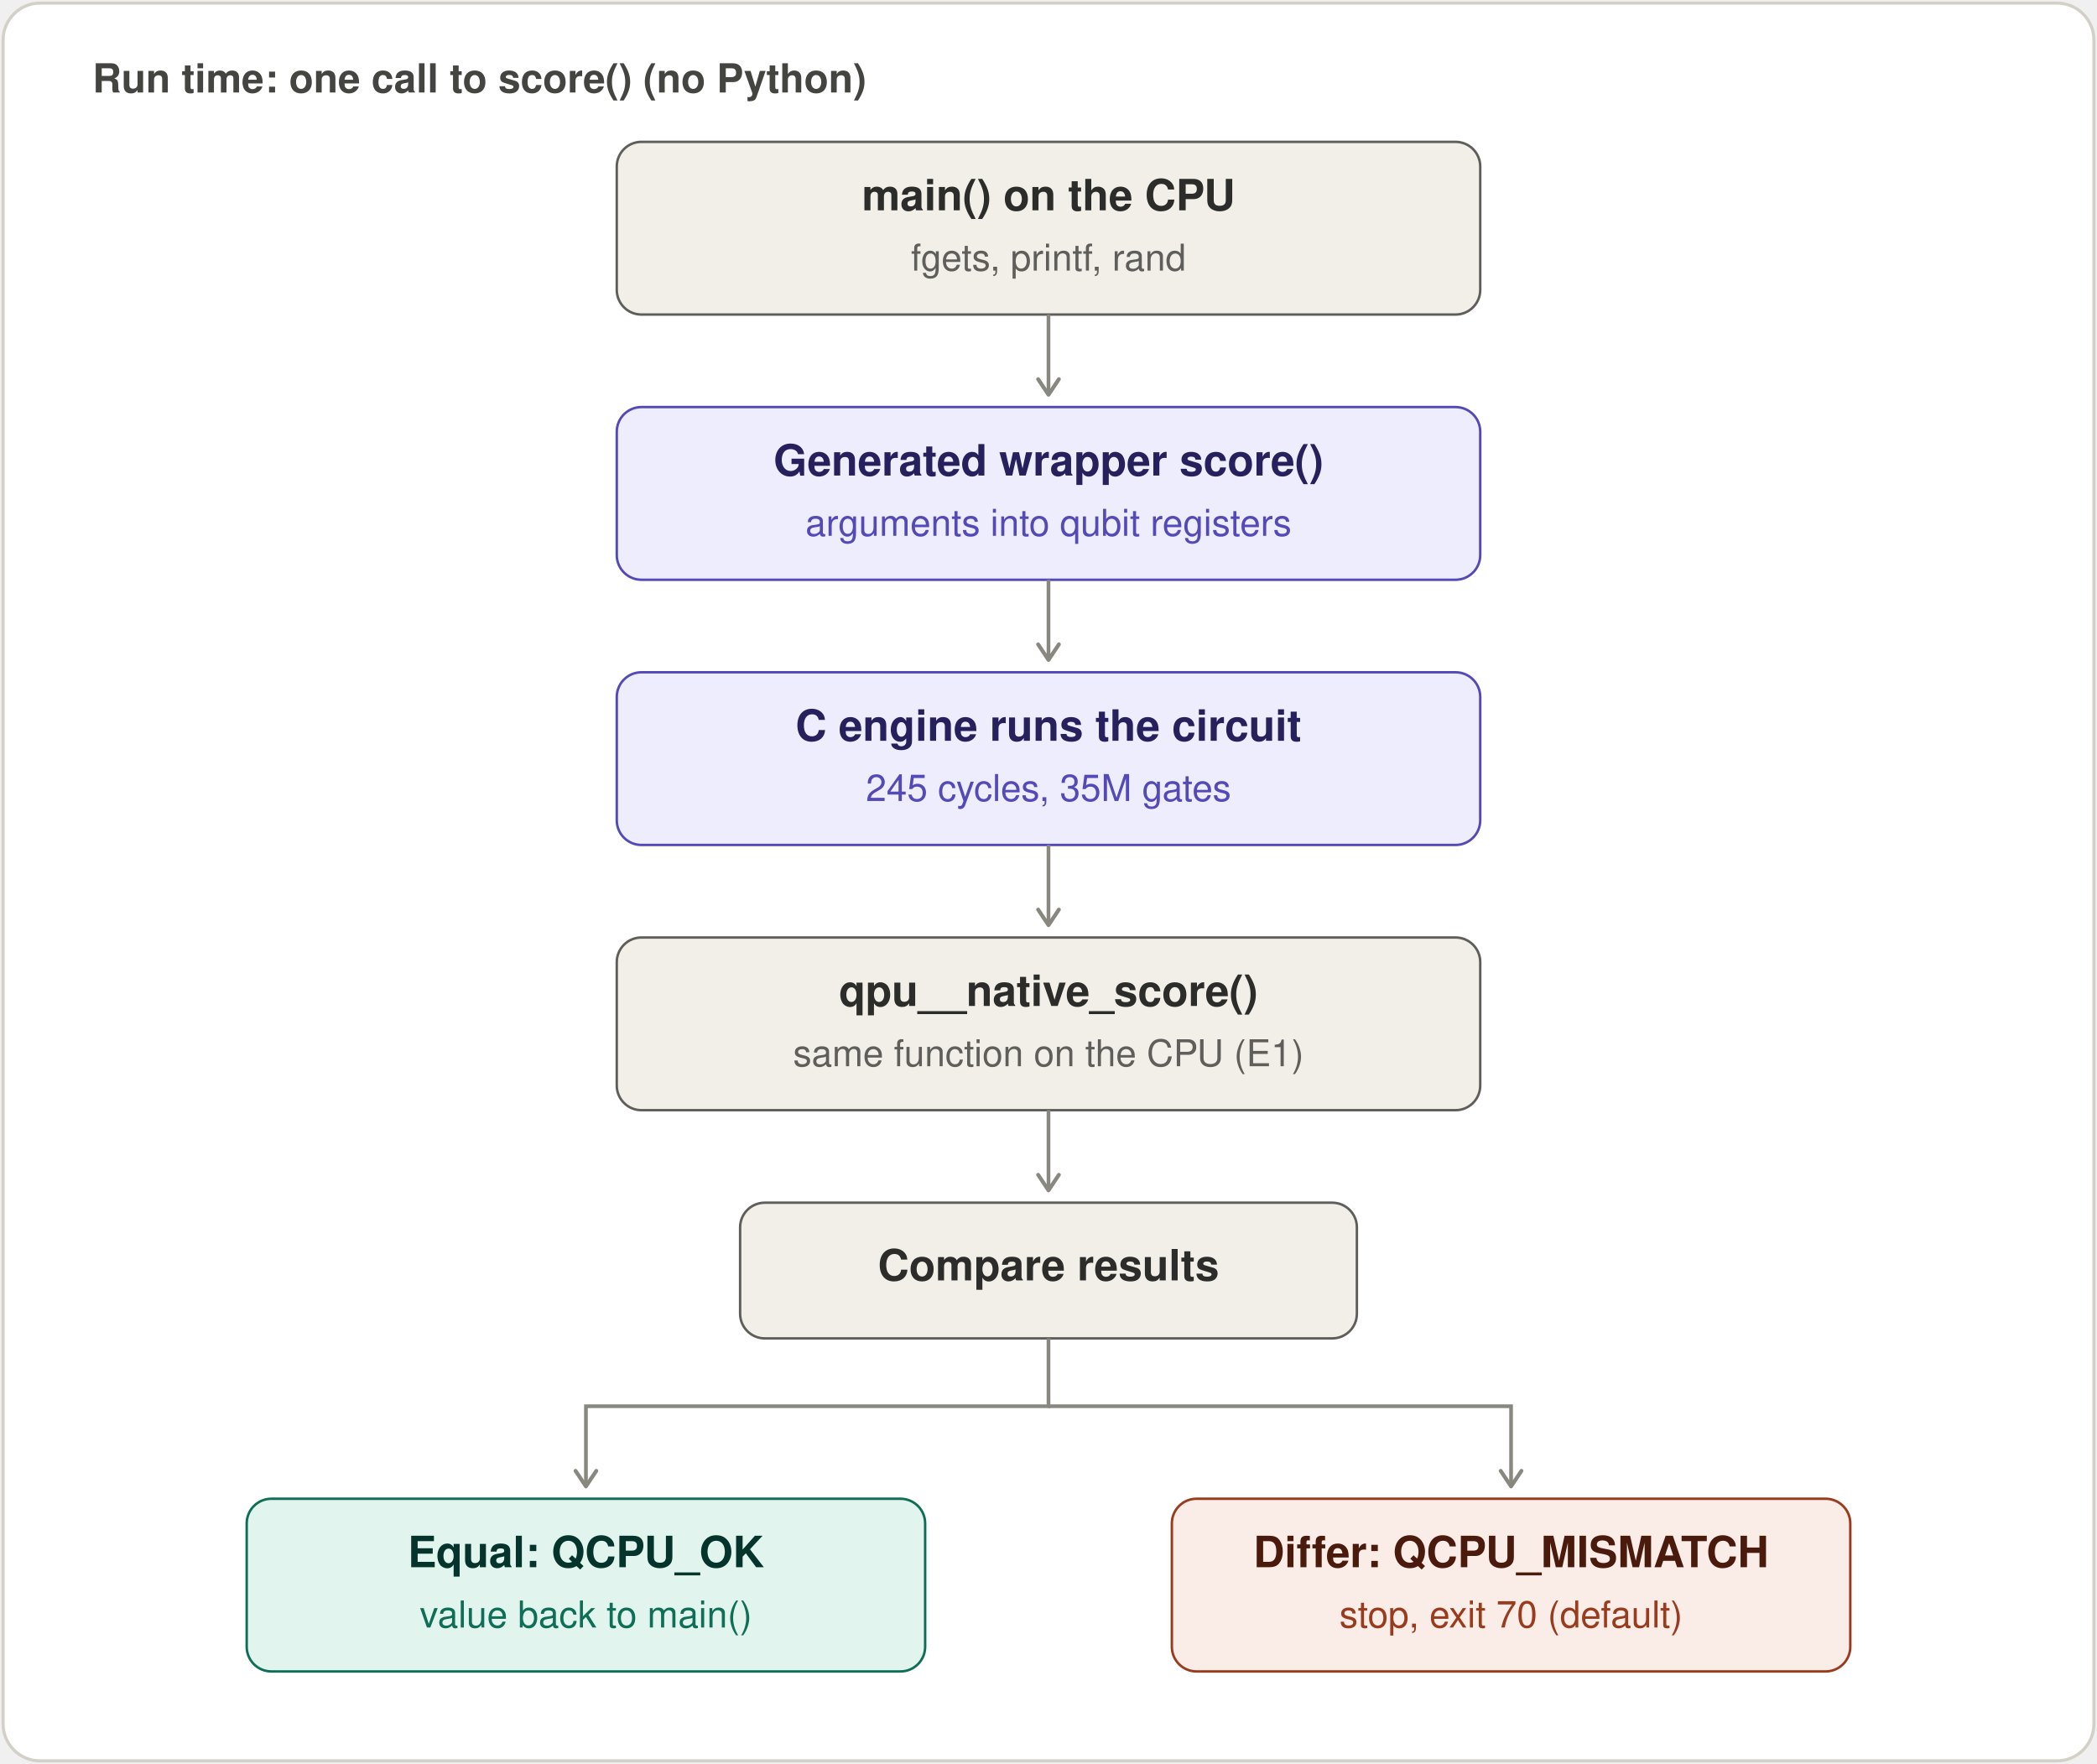
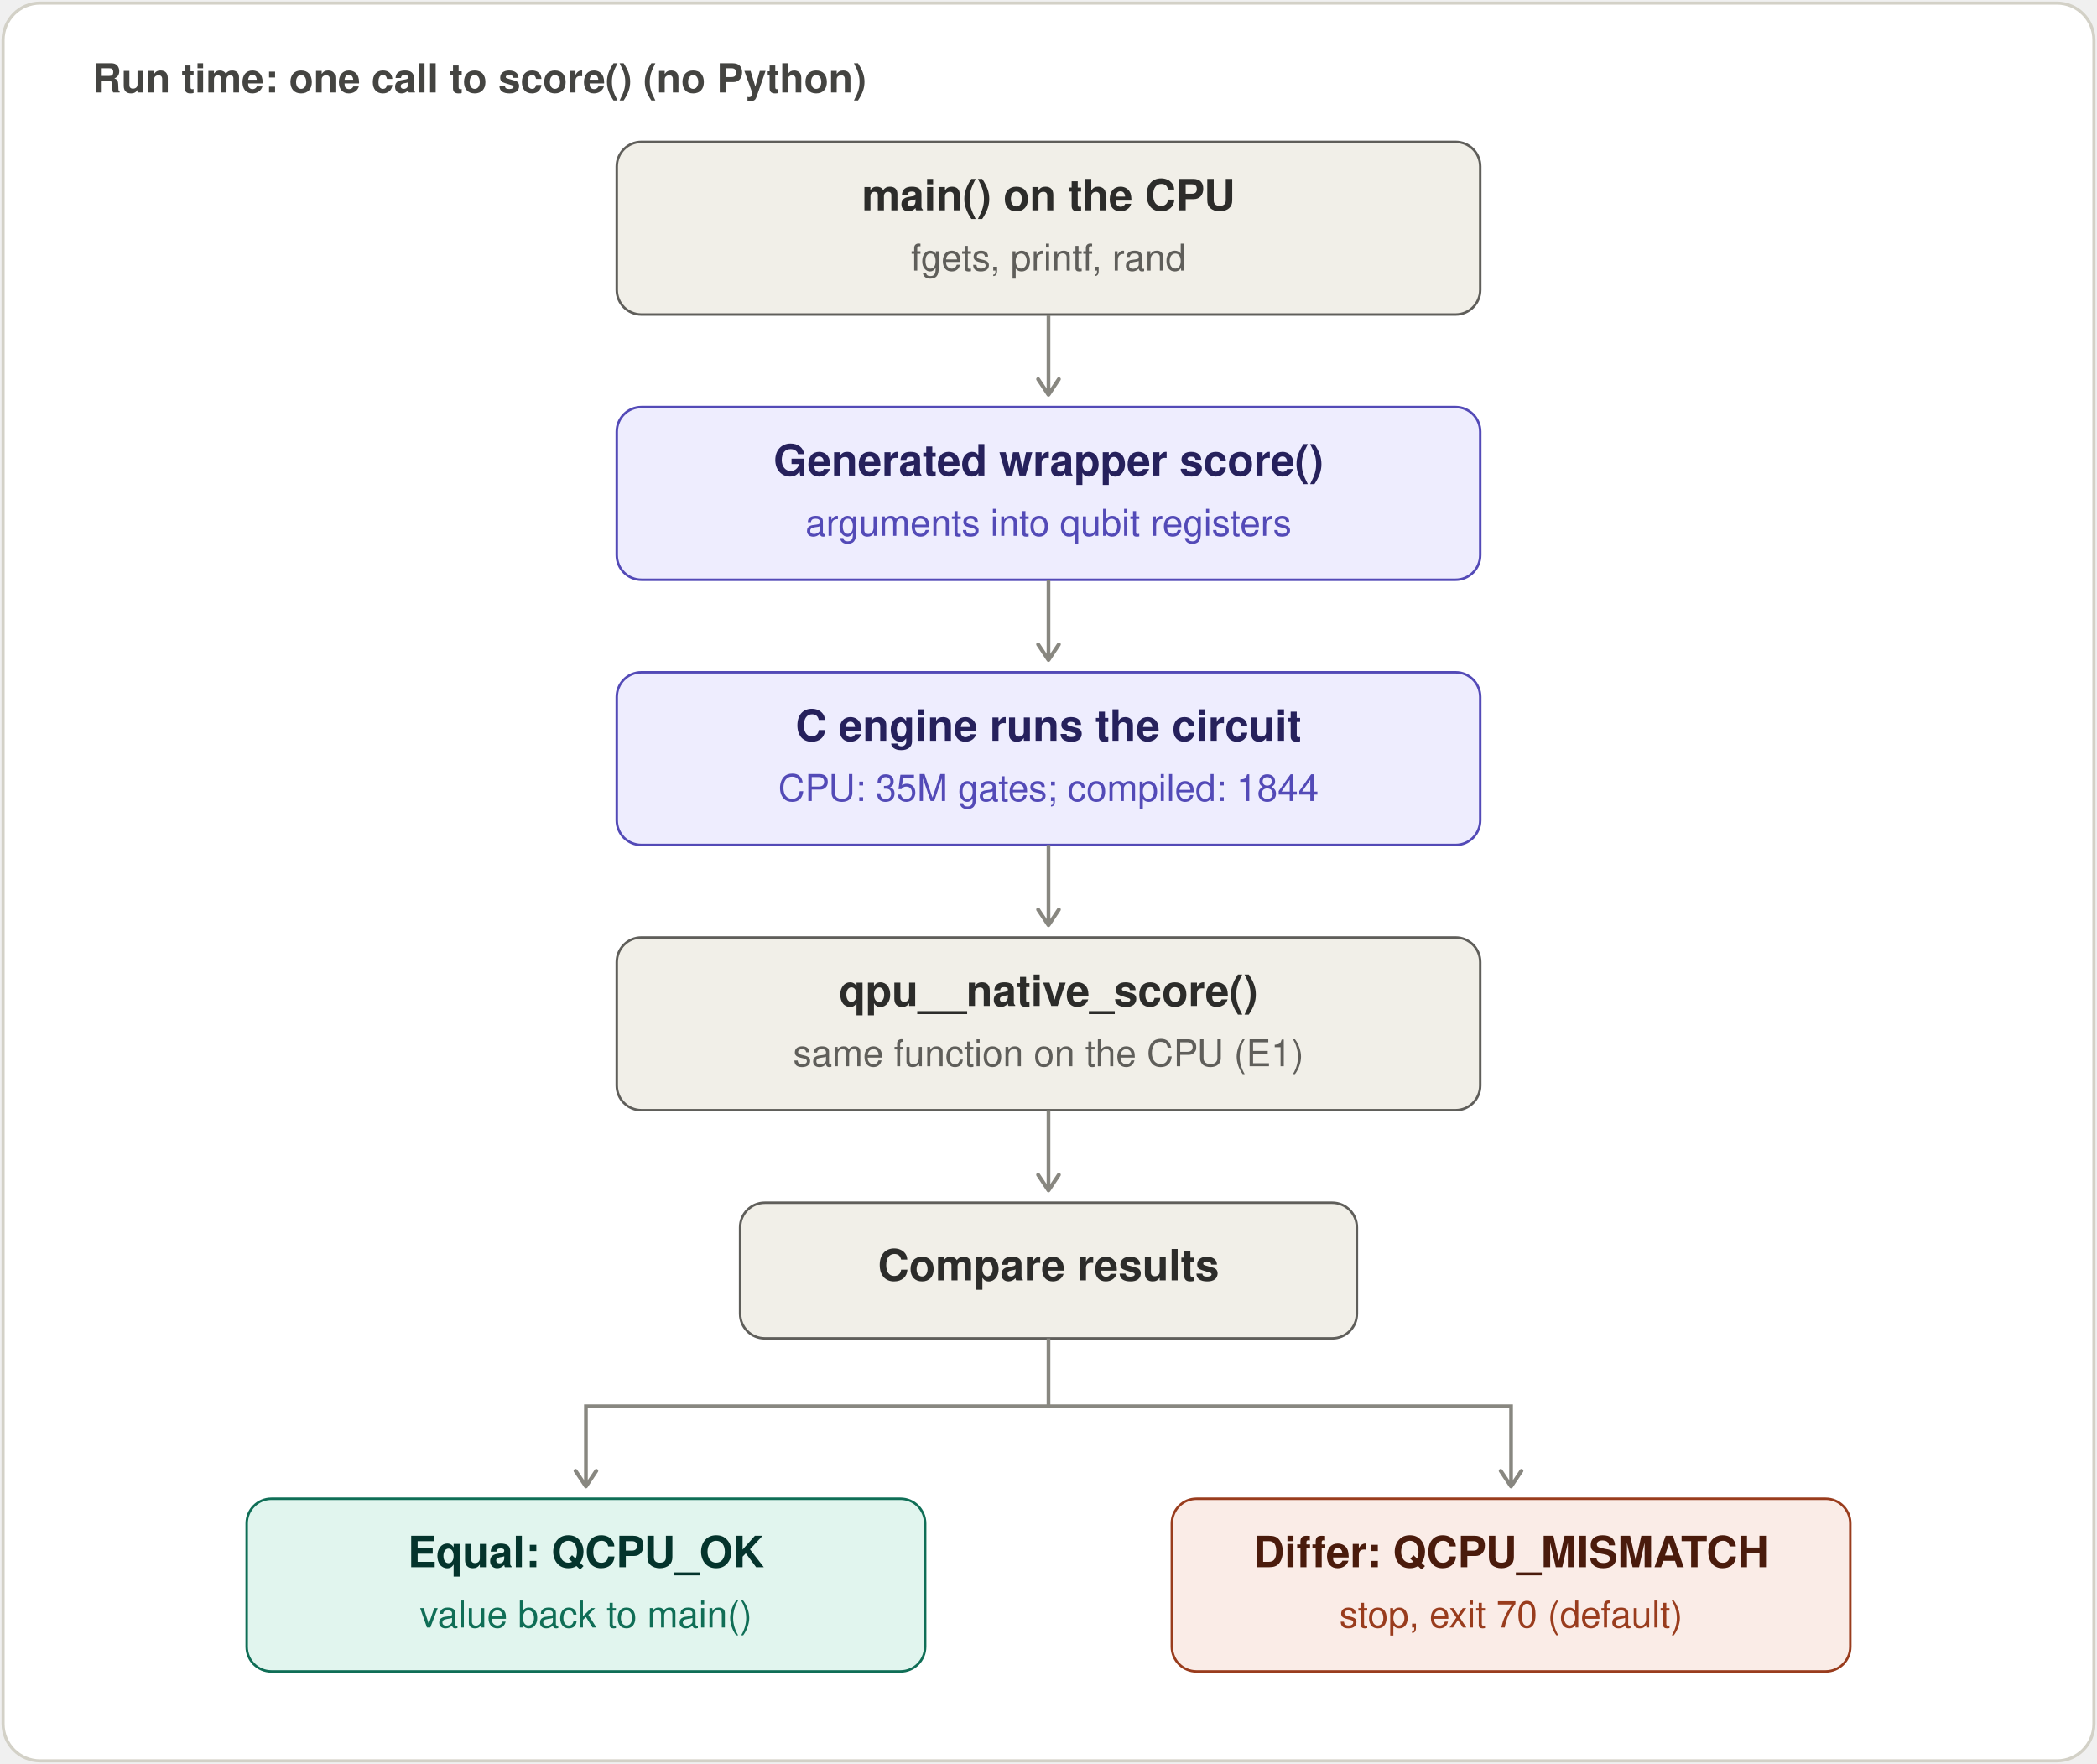
<svg xmlns="http://www.w3.org/2000/svg" width="680" height="572" viewBox="0 0 680 572" role="img">
  <style>
svg{font-family:-apple-system,BlinkMacSystemFont,"Segoe UI",Helvetica,Arial,sans-serif}
.bg{fill:#FFFFFF;stroke:#D3D1C7}
.t{font-size:14px;font-weight:600}.s{font-size:12px}.l{font-size:12px;fill:#5F5E5A}
.arr{stroke:#888780;stroke-width:1.2;fill:none}.ah{fill:none;stroke:#888780;stroke-width:1.5;stroke-linecap:round;stroke-linejoin:round}
.gray rect{fill:#F1EFE8;stroke:#5F5E5A}.gray .t{fill:#2C2C2A}.gray .s{fill:#5F5E5A}
.purple rect{fill:#EEEDFE;stroke:#534AB7}.purple .t{fill:#26215C}.purple .s{fill:#534AB7}
.teal rect{fill:#E1F5EE;stroke:#0F6E56}.teal .t{fill:#04342C}.teal .s{fill:#0F6E56}
.coral rect{fill:#FAECE7;stroke:#993C1D}.coral .t{fill:#4A1B0C}.coral .s{fill:#993C1D}
.head{font-size:13px;font-weight:600;fill:#444441}
@media (prefers-color-scheme: dark){
.bg{fill:#1F1F1E;stroke:#444441}.l,.head{fill:#B4B2A9}
.gray rect{fill:#444441;stroke:#B4B2A9}.gray .t{fill:#F1EFE8}.gray .s{fill:#D3D1C7}
.purple rect{fill:#3C3489;stroke:#AFA9EC}.purple .t{fill:#EEEDFE}.purple .s{fill:#CECBF6}
.teal rect{fill:#085041;stroke:#5DCAA5}.teal .t{fill:#E1F5EE}.teal .s{fill:#9FE1CB}
.coral rect{fill:#712B13;stroke:#F0997B}.coral .t{fill:#FAECE7}.coral .s{fill:#F5C4B3}}
</style>
  <defs>
    <marker id="a" viewBox="0 0 10 10" refX="8" refY="5" markerWidth="7" markerHeight="7" orient="auto-start-reverse">
      <path class="ah" d="M2 1L8 5L2 9" />
    </marker>
  </defs>
  <rect class="bg" x="1" y="1" width="678" height="570" rx="12" stroke-width="1" />
  <text class="head" x="30" y="30">Run time: one call to score() (no Python)</text>
  <g class="gray">
    <rect x="200" y="46" width="280" height="56" rx="8" stroke-width="0.8" />
    <text class="t" x="340.0" y="65" text-anchor="middle" dominant-baseline="central">main() on the CPU</text>
    <text class="s" x="340.0" y="85" text-anchor="middle" dominant-baseline="central">fgets, printf, rand</text>
  </g>
  <line class="arr" x1="340" y1="102" x2="340" y2="128" marker-end="url(#a)" />
  <g class="purple">
    <rect x="200" y="132" width="280" height="56" rx="8" stroke-width="0.8" />
    <text class="t" x="340.0" y="151" text-anchor="middle" dominant-baseline="central">Generated wrapper score()</text>
    <text class="s" x="340.0" y="171" text-anchor="middle" dominant-baseline="central">arguments into qubit registers</text>
  </g>
  <line class="arr" x1="340" y1="188" x2="340" y2="214" marker-end="url(#a)" />
  <g class="purple">
    <rect x="200" y="218" width="280" height="56" rx="8" stroke-width="0.8" />
    <text class="t" x="340.0" y="237" text-anchor="middle" dominant-baseline="central">C engine runs the circuit</text>
-     <text class="s" x="340.0" y="257" text-anchor="middle" dominant-baseline="central">245 cycles, 35M gates</text>
+     <text class="s" x="340.0" y="257" text-anchor="middle" dominant-baseline="central">CPU: 35M gates; compiled: 1844</text>
  </g>
  <line class="arr" x1="340" y1="274" x2="340" y2="300" marker-end="url(#a)" />
  <g class="gray">
    <rect x="200" y="304" width="280" height="56" rx="8" stroke-width="0.8" />
    <text class="t" x="340.0" y="323" text-anchor="middle" dominant-baseline="central">qpu__native_score()</text>
    <text class="s" x="340.0" y="343" text-anchor="middle" dominant-baseline="central">same function on the CPU (E1)</text>
  </g>
  <line class="arr" x1="340" y1="360" x2="340" y2="386" marker-end="url(#a)" />
  <g class="gray">
    <rect x="240" y="390" width="200" height="44" rx="8" stroke-width="0.8" />
    <text class="t" x="340.0" y="412" text-anchor="middle" dominant-baseline="central">Compare results</text>
  </g>
  <path class="arr" d="M340 434 L340 456 L190 456 L190 482" marker-end="url(#a)" />
  <path class="arr" d="M340 456 L490 456 L490 482" marker-end="url(#a)" />
  <g class="teal">
    <rect x="80" y="486" width="220" height="56" rx="8" stroke-width="0.8" />
    <text class="t" x="190.0" y="505" text-anchor="middle" dominant-baseline="central">Equal: QCPU_OK</text>
    <text class="s" x="190.0" y="525" text-anchor="middle" dominant-baseline="central">value back to main()</text>
  </g>
  <g class="coral">
    <rect x="380" y="486" width="220" height="56" rx="8" stroke-width="0.8" />
    <text class="t" x="490.0" y="505" text-anchor="middle" dominant-baseline="central">Differ: QCPU_MISMATCH</text>
    <text class="s" x="490.0" y="525" text-anchor="middle" dominant-baseline="central">stop, exit 70 (default)</text>
  </g>
</svg>
